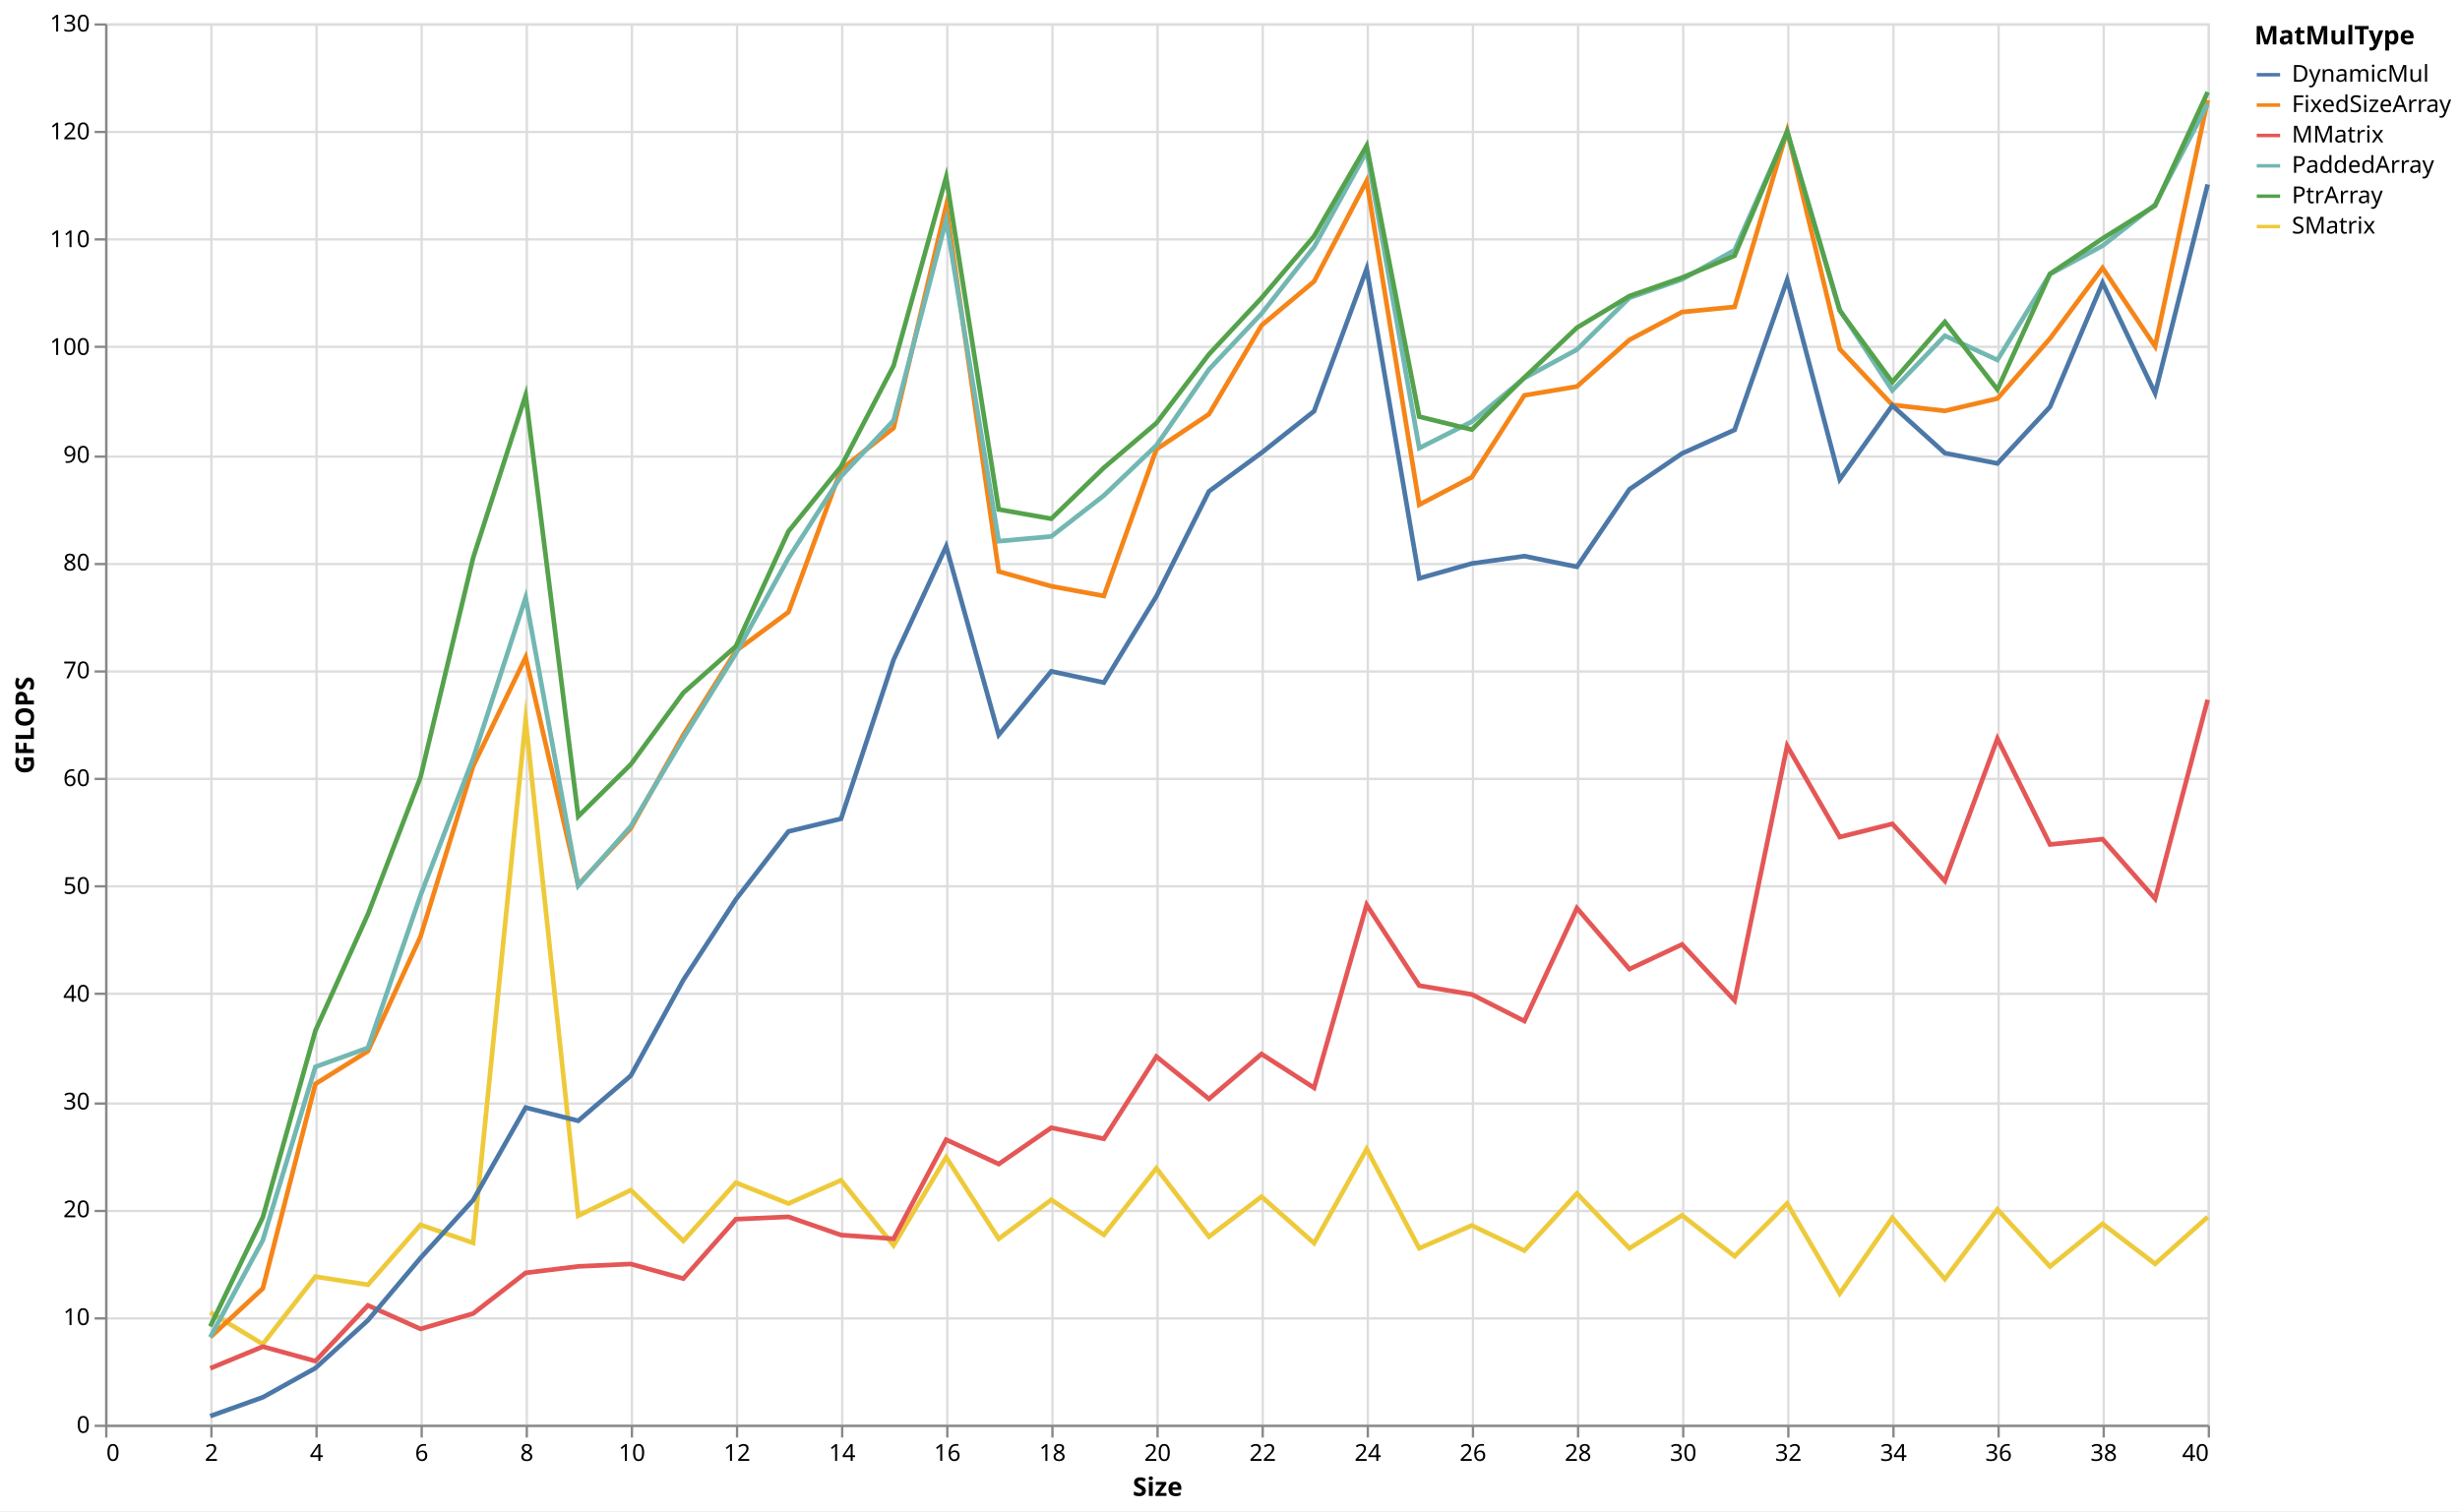
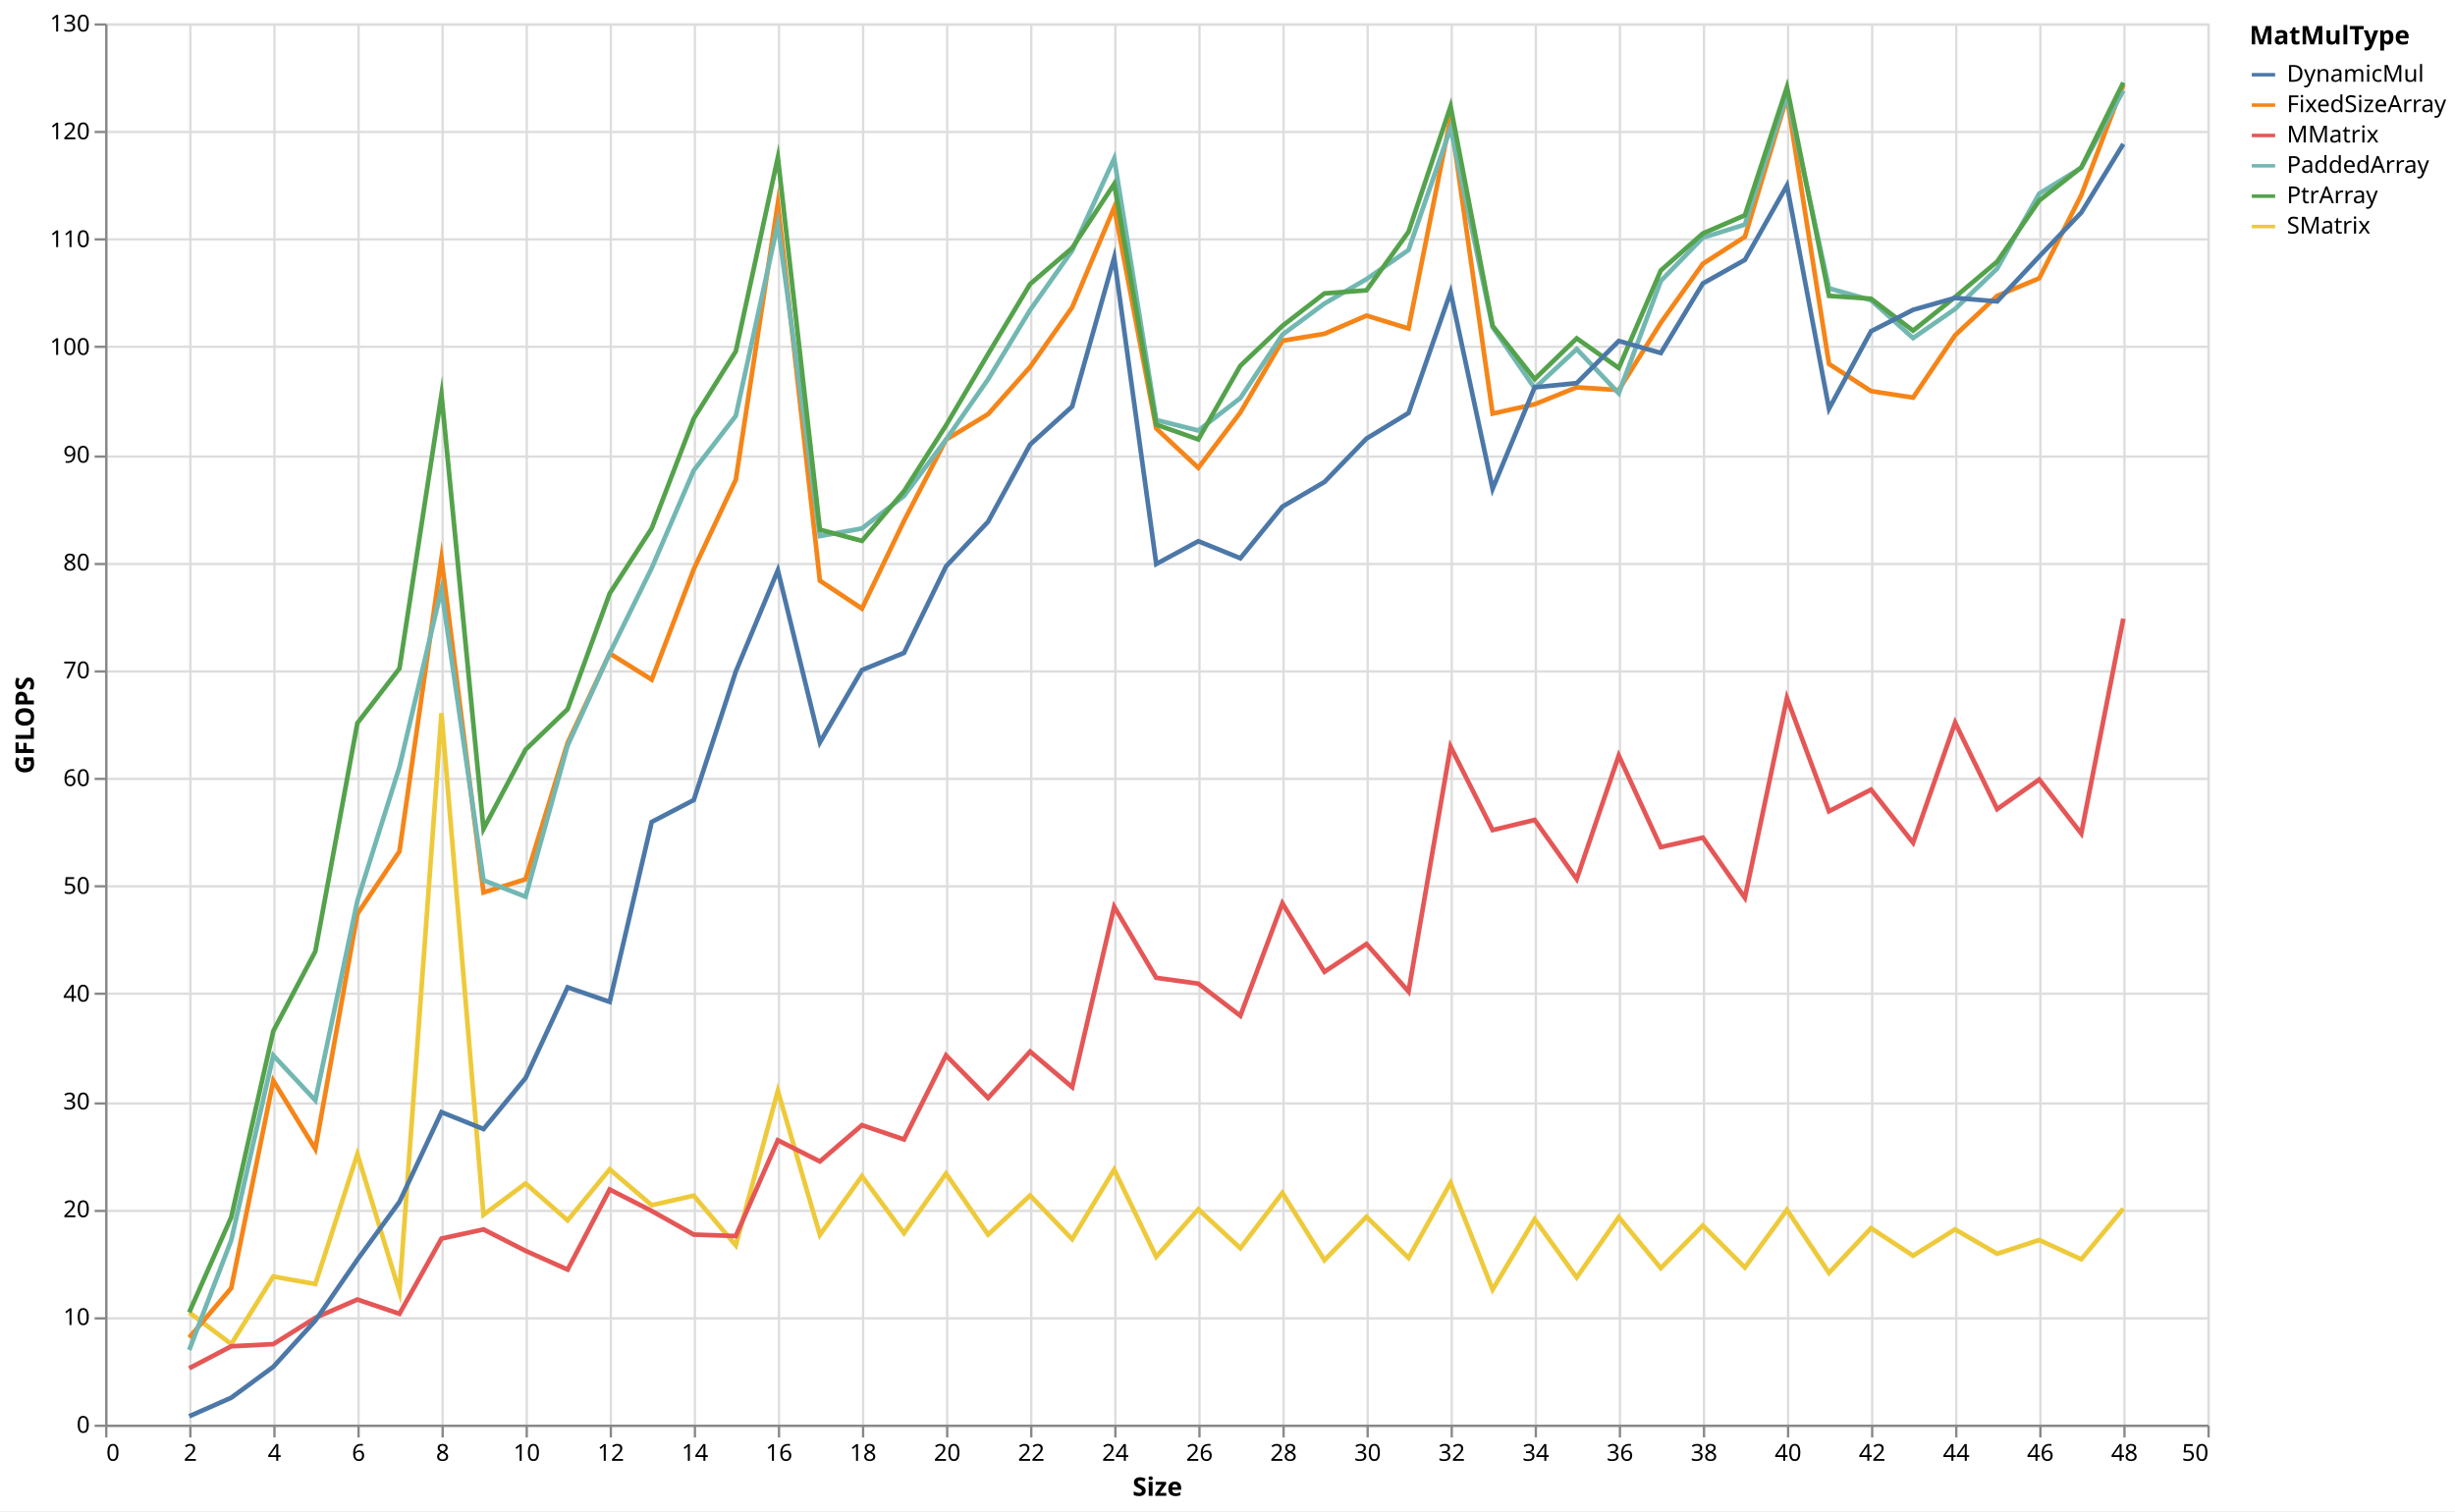
- <svg xmlns="http://www.w3.org/2000/svg" class="marks" width="1053" height="647" viewBox="0 0 1053 647" version="1.1">
-   <rect width="1053" height="647" fill="white" />
+ <svg xmlns="http://www.w3.org/2000/svg" class="marks" width="1051" height="647" viewBox="0 0 1051 647" version="1.1">
+   <rect width="1051" height="647" fill="white" />
  <g fill="none" stroke-miterlimit="10" transform="translate(45,10)">
    <g class="mark-group role-frame root" role="graphics-object" aria-roledescription="group mark container">
      <g transform="translate(0,0)">
        <path class="background" aria-hidden="true" d="M0.5,0.5h900v600h-900Z" stroke="#ddd" />
        <g>
          <g class="mark-group role-axis" aria-hidden="true">
            <g transform="translate(0.5,600.5)">
              <path class="background" aria-hidden="true" d="M0,0h0v0h0Z" pointer-events="none" />
              <g>
                <g class="mark-rule role-axis-grid" pointer-events="none">
                  <line transform="translate(0,-600)" x2="0" y2="600" stroke="#ddd" stroke-width="1" opacity="1" />
-                   <line transform="translate(45,-600)" x2="0" y2="600" stroke="#ddd" stroke-width="1" opacity="1" />
-                   <line transform="translate(90,-600)" x2="0" y2="600" stroke="#ddd" stroke-width="1" opacity="1" />
-                   <line transform="translate(135,-600)" x2="0" y2="600" stroke="#ddd" stroke-width="1" opacity="1" />
+                   <line transform="translate(36,-600)" x2="0" y2="600" stroke="#ddd" stroke-width="1" opacity="1" />
+                   <line transform="translate(72,-600)" x2="0" y2="600" stroke="#ddd" stroke-width="1" opacity="1" />
+                   <line transform="translate(108,-600)" x2="0" y2="600" stroke="#ddd" stroke-width="1" opacity="1" />
+                   <line transform="translate(144,-600)" x2="0" y2="600" stroke="#ddd" stroke-width="1" opacity="1" />
                  <line transform="translate(180,-600)" x2="0" y2="600" stroke="#ddd" stroke-width="1" opacity="1" />
-                   <line transform="translate(225,-600)" x2="0" y2="600" stroke="#ddd" stroke-width="1" opacity="1" />
-                   <line transform="translate(270,-600)" x2="0" y2="600" stroke="#ddd" stroke-width="1" opacity="1" />
-                   <line transform="translate(315,-600)" x2="0" y2="600" stroke="#ddd" stroke-width="1" opacity="1" />
+                   <line transform="translate(216,-600)" x2="0" y2="600" stroke="#ddd" stroke-width="1" opacity="1" />
+                   <line transform="translate(252,-600)" x2="0" y2="600" stroke="#ddd" stroke-width="1" opacity="1" />
+                   <line transform="translate(288,-600)" x2="0" y2="600" stroke="#ddd" stroke-width="1" opacity="1" />
+                   <line transform="translate(324,-600)" x2="0" y2="600" stroke="#ddd" stroke-width="1" opacity="1" />
                  <line transform="translate(360,-600)" x2="0" y2="600" stroke="#ddd" stroke-width="1" opacity="1" />
-                   <line transform="translate(405,-600)" x2="0" y2="600" stroke="#ddd" stroke-width="1" opacity="1" />
-                   <line transform="translate(450,-600)" x2="0" y2="600" stroke="#ddd" stroke-width="1" opacity="1" />
-                   <line transform="translate(495,-600)" x2="0" y2="600" stroke="#ddd" stroke-width="1" opacity="1" />
+                   <line transform="translate(396,-600)" x2="0" y2="600" stroke="#ddd" stroke-width="1" opacity="1" />
+                   <line transform="translate(432,-600)" x2="0" y2="600" stroke="#ddd" stroke-width="1" opacity="1" />
+                   <line transform="translate(468,-600)" x2="0" y2="600" stroke="#ddd" stroke-width="1" opacity="1" />
+                   <line transform="translate(504,-600)" x2="0" y2="600" stroke="#ddd" stroke-width="1" opacity="1" />
                  <line transform="translate(540,-600)" x2="0" y2="600" stroke="#ddd" stroke-width="1" opacity="1" />
-                   <line transform="translate(585,-600)" x2="0" y2="600" stroke="#ddd" stroke-width="1" opacity="1" />
-                   <line transform="translate(630,-600)" x2="0" y2="600" stroke="#ddd" stroke-width="1" opacity="1" />
-                   <line transform="translate(675,-600)" x2="0" y2="600" stroke="#ddd" stroke-width="1" opacity="1" />
+                   <line transform="translate(576,-600)" x2="0" y2="600" stroke="#ddd" stroke-width="1" opacity="1" />
+                   <line transform="translate(612,-600)" x2="0" y2="600" stroke="#ddd" stroke-width="1" opacity="1" />
+                   <line transform="translate(648,-600)" x2="0" y2="600" stroke="#ddd" stroke-width="1" opacity="1" />
+                   <line transform="translate(684,-600)" x2="0" y2="600" stroke="#ddd" stroke-width="1" opacity="1" />
                  <line transform="translate(720,-600)" x2="0" y2="600" stroke="#ddd" stroke-width="1" opacity="1" />
-                   <line transform="translate(765,-600)" x2="0" y2="600" stroke="#ddd" stroke-width="1" opacity="1" />
-                   <line transform="translate(810,-600)" x2="0" y2="600" stroke="#ddd" stroke-width="1" opacity="1" />
-                   <line transform="translate(855,-600)" x2="0" y2="600" stroke="#ddd" stroke-width="1" opacity="1" />
+                   <line transform="translate(756,-600)" x2="0" y2="600" stroke="#ddd" stroke-width="1" opacity="1" />
+                   <line transform="translate(792,-600)" x2="0" y2="600" stroke="#ddd" stroke-width="1" opacity="1" />
+                   <line transform="translate(828,-600)" x2="0" y2="600" stroke="#ddd" stroke-width="1" opacity="1" />
+                   <line transform="translate(864,-600)" x2="0" y2="600" stroke="#ddd" stroke-width="1" opacity="1" />
                  <line transform="translate(900,-600)" x2="0" y2="600" stroke="#ddd" stroke-width="1" opacity="1" />
                </g>
              </g>
              <path class="foreground" aria-hidden="true" d="" pointer-events="none" display="none" />
            </g>
          </g>
          <g class="mark-group role-axis" aria-hidden="true">
            <g transform="translate(0.5,0.5)">
              <path class="background" aria-hidden="true" d="M0,0h0v0h0Z" pointer-events="none" />
              <g>
                <g class="mark-rule role-axis-grid" pointer-events="none">
                  <line transform="translate(0,600)" x2="900" y2="0" stroke="#ddd" stroke-width="1" opacity="1" />
                  <line transform="translate(0,554)" x2="900" y2="0" stroke="#ddd" stroke-width="1" opacity="1" />
                  <line transform="translate(0,508)" x2="900" y2="0" stroke="#ddd" stroke-width="1" opacity="1" />
                  <line transform="translate(0,462)" x2="900" y2="0" stroke="#ddd" stroke-width="1" opacity="1" />
                  <line transform="translate(0,415)" x2="900" y2="0" stroke="#ddd" stroke-width="1" opacity="1" />
                  <line transform="translate(0,369)" x2="900" y2="0" stroke="#ddd" stroke-width="1" opacity="1" />
                  <line transform="translate(0,323)" x2="900" y2="0" stroke="#ddd" stroke-width="1" opacity="1" />
                  <line transform="translate(0,277)" x2="900" y2="0" stroke="#ddd" stroke-width="1" opacity="1" />
                  <line transform="translate(0,231)" x2="900" y2="0" stroke="#ddd" stroke-width="1" opacity="1" />
                  <line transform="translate(0,185)" x2="900" y2="0" stroke="#ddd" stroke-width="1" opacity="1" />
                  <line transform="translate(0,138)" x2="900" y2="0" stroke="#ddd" stroke-width="1" opacity="1" />
                  <line transform="translate(0,92)" x2="900" y2="0" stroke="#ddd" stroke-width="1" opacity="1" />
                  <line transform="translate(0,46)" x2="900" y2="0" stroke="#ddd" stroke-width="1" opacity="1" />
                  <line transform="translate(0,0)" x2="900" y2="0" stroke="#ddd" stroke-width="1" opacity="1" />
                </g>
              </g>
              <path class="foreground" aria-hidden="true" d="" pointer-events="none" display="none" />
            </g>
          </g>
-           <g class="mark-group role-axis" role="graphics-symbol" aria-roledescription="axis" aria-label="X-axis titled 'Size' for a linear scale with values from 0 to 40">
+           <g class="mark-group role-axis" role="graphics-symbol" aria-roledescription="axis" aria-label="X-axis titled 'Size' for a linear scale with values from 0 to 50">
            <g transform="translate(0.5,600.5)">
              <path class="background" aria-hidden="true" d="M0,0h0v0h0Z" pointer-events="none" />
              <g>
                <g class="mark-rule role-axis-tick" pointer-events="none">
                  <line transform="translate(0,0)" x2="0" y2="5" stroke="#888" stroke-width="1" opacity="1" />
-                   <line transform="translate(45,0)" x2="0" y2="5" stroke="#888" stroke-width="1" opacity="1" />
-                   <line transform="translate(90,0)" x2="0" y2="5" stroke="#888" stroke-width="1" opacity="1" />
-                   <line transform="translate(135,0)" x2="0" y2="5" stroke="#888" stroke-width="1" opacity="1" />
+                   <line transform="translate(36,0)" x2="0" y2="5" stroke="#888" stroke-width="1" opacity="1" />
+                   <line transform="translate(72,0)" x2="0" y2="5" stroke="#888" stroke-width="1" opacity="1" />
+                   <line transform="translate(108,0)" x2="0" y2="5" stroke="#888" stroke-width="1" opacity="1" />
+                   <line transform="translate(144,0)" x2="0" y2="5" stroke="#888" stroke-width="1" opacity="1" />
                  <line transform="translate(180,0)" x2="0" y2="5" stroke="#888" stroke-width="1" opacity="1" />
-                   <line transform="translate(225,0)" x2="0" y2="5" stroke="#888" stroke-width="1" opacity="1" />
-                   <line transform="translate(270,0)" x2="0" y2="5" stroke="#888" stroke-width="1" opacity="1" />
-                   <line transform="translate(315,0)" x2="0" y2="5" stroke="#888" stroke-width="1" opacity="1" />
+                   <line transform="translate(216,0)" x2="0" y2="5" stroke="#888" stroke-width="1" opacity="1" />
+                   <line transform="translate(252,0)" x2="0" y2="5" stroke="#888" stroke-width="1" opacity="1" />
+                   <line transform="translate(288,0)" x2="0" y2="5" stroke="#888" stroke-width="1" opacity="1" />
+                   <line transform="translate(324,0)" x2="0" y2="5" stroke="#888" stroke-width="1" opacity="1" />
                  <line transform="translate(360,0)" x2="0" y2="5" stroke="#888" stroke-width="1" opacity="1" />
-                   <line transform="translate(405,0)" x2="0" y2="5" stroke="#888" stroke-width="1" opacity="1" />
-                   <line transform="translate(450,0)" x2="0" y2="5" stroke="#888" stroke-width="1" opacity="1" />
-                   <line transform="translate(495,0)" x2="0" y2="5" stroke="#888" stroke-width="1" opacity="1" />
+                   <line transform="translate(396,0)" x2="0" y2="5" stroke="#888" stroke-width="1" opacity="1" />
+                   <line transform="translate(432,0)" x2="0" y2="5" stroke="#888" stroke-width="1" opacity="1" />
+                   <line transform="translate(468,0)" x2="0" y2="5" stroke="#888" stroke-width="1" opacity="1" />
+                   <line transform="translate(504,0)" x2="0" y2="5" stroke="#888" stroke-width="1" opacity="1" />
                  <line transform="translate(540,0)" x2="0" y2="5" stroke="#888" stroke-width="1" opacity="1" />
-                   <line transform="translate(585,0)" x2="0" y2="5" stroke="#888" stroke-width="1" opacity="1" />
-                   <line transform="translate(630,0)" x2="0" y2="5" stroke="#888" stroke-width="1" opacity="1" />
-                   <line transform="translate(675,0)" x2="0" y2="5" stroke="#888" stroke-width="1" opacity="1" />
+                   <line transform="translate(576,0)" x2="0" y2="5" stroke="#888" stroke-width="1" opacity="1" />
+                   <line transform="translate(612,0)" x2="0" y2="5" stroke="#888" stroke-width="1" opacity="1" />
+                   <line transform="translate(648,0)" x2="0" y2="5" stroke="#888" stroke-width="1" opacity="1" />
+                   <line transform="translate(684,0)" x2="0" y2="5" stroke="#888" stroke-width="1" opacity="1" />
                  <line transform="translate(720,0)" x2="0" y2="5" stroke="#888" stroke-width="1" opacity="1" />
-                   <line transform="translate(765,0)" x2="0" y2="5" stroke="#888" stroke-width="1" opacity="1" />
-                   <line transform="translate(810,0)" x2="0" y2="5" stroke="#888" stroke-width="1" opacity="1" />
-                   <line transform="translate(855,0)" x2="0" y2="5" stroke="#888" stroke-width="1" opacity="1" />
+                   <line transform="translate(756,0)" x2="0" y2="5" stroke="#888" stroke-width="1" opacity="1" />
+                   <line transform="translate(792,0)" x2="0" y2="5" stroke="#888" stroke-width="1" opacity="1" />
+                   <line transform="translate(828,0)" x2="0" y2="5" stroke="#888" stroke-width="1" opacity="1" />
+                   <line transform="translate(864,0)" x2="0" y2="5" stroke="#888" stroke-width="1" opacity="1" />
                  <line transform="translate(900,0)" x2="0" y2="5" stroke="#888" stroke-width="1" opacity="1" />
                </g>
                <g class="mark-text role-axis-label" pointer-events="none">
                  <text text-anchor="start" transform="translate(0,15)" font-family="sans-serif" font-size="10px" fill="#000" opacity="1">0</text>
-                   <text text-anchor="middle" transform="translate(45,15)" font-family="sans-serif" font-size="10px" fill="#000" opacity="1">2</text>
-                   <text text-anchor="middle" transform="translate(90,15)" font-family="sans-serif" font-size="10px" fill="#000" opacity="1">4</text>
-                   <text text-anchor="middle" transform="translate(135,15)" font-family="sans-serif" font-size="10px" fill="#000" opacity="1">6</text>
-                   <text text-anchor="middle" transform="translate(180,15)" font-family="sans-serif" font-size="10px" fill="#000" opacity="1">8</text>
-                   <text text-anchor="middle" transform="translate(225,15)" font-family="sans-serif" font-size="10px" fill="#000" opacity="1">10</text>
-                   <text text-anchor="middle" transform="translate(270,15)" font-family="sans-serif" font-size="10px" fill="#000" opacity="1">12</text>
-                   <text text-anchor="middle" transform="translate(315,15)" font-family="sans-serif" font-size="10px" fill="#000" opacity="1">14</text>
-                   <text text-anchor="middle" transform="translate(360,15)" font-family="sans-serif" font-size="10px" fill="#000" opacity="1">16</text>
-                   <text text-anchor="middle" transform="translate(405,15)" font-family="sans-serif" font-size="10px" fill="#000" opacity="1">18</text>
-                   <text text-anchor="middle" transform="translate(450,15)" font-family="sans-serif" font-size="10px" fill="#000" opacity="1">20</text>
-                   <text text-anchor="middle" transform="translate(495,15)" font-family="sans-serif" font-size="10px" fill="#000" opacity="1">22</text>
-                   <text text-anchor="middle" transform="translate(540,15)" font-family="sans-serif" font-size="10px" fill="#000" opacity="1">24</text>
-                   <text text-anchor="middle" transform="translate(585,15)" font-family="sans-serif" font-size="10px" fill="#000" opacity="1">26</text>
-                   <text text-anchor="middle" transform="translate(630,15)" font-family="sans-serif" font-size="10px" fill="#000" opacity="1">28</text>
-                   <text text-anchor="middle" transform="translate(675,15)" font-family="sans-serif" font-size="10px" fill="#000" opacity="1">30</text>
-                   <text text-anchor="middle" transform="translate(720,15)" font-family="sans-serif" font-size="10px" fill="#000" opacity="1">32</text>
-                   <text text-anchor="middle" transform="translate(765,15)" font-family="sans-serif" font-size="10px" fill="#000" opacity="1">34</text>
-                   <text text-anchor="middle" transform="translate(810,15)" font-family="sans-serif" font-size="10px" fill="#000" opacity="1">36</text>
-                   <text text-anchor="middle" transform="translate(855,15)" font-family="sans-serif" font-size="10px" fill="#000" opacity="1">38</text>
-                   <text text-anchor="end" transform="translate(900,15)" font-family="sans-serif" font-size="10px" fill="#000" opacity="1">40</text>
+                   <text text-anchor="middle" transform="translate(36,15)" font-family="sans-serif" font-size="10px" fill="#000" opacity="1">2</text>
+                   <text text-anchor="middle" transform="translate(72,15)" font-family="sans-serif" font-size="10px" fill="#000" opacity="1">4</text>
+                   <text text-anchor="middle" transform="translate(108,15)" font-family="sans-serif" font-size="10px" fill="#000" opacity="1">6</text>
+                   <text text-anchor="middle" transform="translate(144,15)" font-family="sans-serif" font-size="10px" fill="#000" opacity="1">8</text>
+                   <text text-anchor="middle" transform="translate(180,15)" font-family="sans-serif" font-size="10px" fill="#000" opacity="1">10</text>
+                   <text text-anchor="middle" transform="translate(216,15)" font-family="sans-serif" font-size="10px" fill="#000" opacity="1">12</text>
+                   <text text-anchor="middle" transform="translate(252,15)" font-family="sans-serif" font-size="10px" fill="#000" opacity="1">14</text>
+                   <text text-anchor="middle" transform="translate(288,15)" font-family="sans-serif" font-size="10px" fill="#000" opacity="1">16</text>
+                   <text text-anchor="middle" transform="translate(324,15)" font-family="sans-serif" font-size="10px" fill="#000" opacity="1">18</text>
+                   <text text-anchor="middle" transform="translate(360,15)" font-family="sans-serif" font-size="10px" fill="#000" opacity="1">20</text>
+                   <text text-anchor="middle" transform="translate(396,15)" font-family="sans-serif" font-size="10px" fill="#000" opacity="1">22</text>
+                   <text text-anchor="middle" transform="translate(432,15)" font-family="sans-serif" font-size="10px" fill="#000" opacity="1">24</text>
+                   <text text-anchor="middle" transform="translate(468,15)" font-family="sans-serif" font-size="10px" fill="#000" opacity="1">26</text>
+                   <text text-anchor="middle" transform="translate(504,15)" font-family="sans-serif" font-size="10px" fill="#000" opacity="1">28</text>
+                   <text text-anchor="middle" transform="translate(540,15)" font-family="sans-serif" font-size="10px" fill="#000" opacity="1">30</text>
+                   <text text-anchor="middle" transform="translate(576,15)" font-family="sans-serif" font-size="10px" fill="#000" opacity="1">32</text>
+                   <text text-anchor="middle" transform="translate(612,15)" font-family="sans-serif" font-size="10px" fill="#000" opacity="1">34</text>
+                   <text text-anchor="middle" transform="translate(648,15)" font-family="sans-serif" font-size="10px" fill="#000" opacity="1">36</text>
+                   <text text-anchor="middle" transform="translate(684,15)" font-family="sans-serif" font-size="10px" fill="#000" opacity="1">38</text>
+                   <text text-anchor="middle" transform="translate(720,15)" font-family="sans-serif" font-size="10px" fill="#000" opacity="1">40</text>
+                   <text text-anchor="middle" transform="translate(756,15)" font-family="sans-serif" font-size="10px" fill="#000" opacity="1">42</text>
+                   <text text-anchor="middle" transform="translate(792,15)" font-family="sans-serif" font-size="10px" fill="#000" opacity="1">44</text>
+                   <text text-anchor="middle" transform="translate(828,15)" font-family="sans-serif" font-size="10px" fill="#000" opacity="1">46</text>
+                   <text text-anchor="middle" transform="translate(864,15)" font-family="sans-serif" font-size="10px" fill="#000" opacity="1">48</text>
+                   <text text-anchor="end" transform="translate(900,15)" font-family="sans-serif" font-size="10px" fill="#000" opacity="1">50</text>
                </g>
                <g class="mark-rule role-axis-domain" pointer-events="none">
                  <line transform="translate(0,0)" x2="900" y2="0" stroke="#888" stroke-width="1" opacity="1" />
                </g>
                <g class="mark-text role-axis-title" pointer-events="none">
                  <text text-anchor="middle" transform="translate(450,30)" font-family="sans-serif" font-size="11px" font-weight="bold" fill="#000" opacity="1">Size</text>
                </g>
              </g>
              <path class="foreground" aria-hidden="true" d="" pointer-events="none" display="none" />
            </g>
          </g>
          <g class="mark-group role-axis" role="graphics-symbol" aria-roledescription="axis" aria-label="Y-axis titled 'GFLOPS' for a linear scale with values from 0 to 130">
            <g transform="translate(0.5,0.5)">
              <path class="background" aria-hidden="true" d="M0,0h0v0h0Z" pointer-events="none" />
              <g>
                <g class="mark-rule role-axis-tick" pointer-events="none">
                  <line transform="translate(0,600)" x2="-5" y2="0" stroke="#888" stroke-width="1" opacity="1" />
                  <line transform="translate(0,554)" x2="-5" y2="0" stroke="#888" stroke-width="1" opacity="1" />
                  <line transform="translate(0,508)" x2="-5" y2="0" stroke="#888" stroke-width="1" opacity="1" />
                  <line transform="translate(0,462)" x2="-5" y2="0" stroke="#888" stroke-width="1" opacity="1" />
                  <line transform="translate(0,415)" x2="-5" y2="0" stroke="#888" stroke-width="1" opacity="1" />
                  <line transform="translate(0,369)" x2="-5" y2="0" stroke="#888" stroke-width="1" opacity="1" />
                  <line transform="translate(0,323)" x2="-5" y2="0" stroke="#888" stroke-width="1" opacity="1" />
                  <line transform="translate(0,277)" x2="-5" y2="0" stroke="#888" stroke-width="1" opacity="1" />
                  <line transform="translate(0,231)" x2="-5" y2="0" stroke="#888" stroke-width="1" opacity="1" />
                  <line transform="translate(0,185)" x2="-5" y2="0" stroke="#888" stroke-width="1" opacity="1" />
                  <line transform="translate(0,138)" x2="-5" y2="0" stroke="#888" stroke-width="1" opacity="1" />
                  <line transform="translate(0,92)" x2="-5" y2="0" stroke="#888" stroke-width="1" opacity="1" />
                  <line transform="translate(0,46)" x2="-5" y2="0" stroke="#888" stroke-width="1" opacity="1" />
                  <line transform="translate(0,0)" x2="-5" y2="0" stroke="#888" stroke-width="1" opacity="1" />
                </g>
                <g class="mark-text role-axis-label" pointer-events="none">
                  <text text-anchor="end" transform="translate(-7,603)" font-family="sans-serif" font-size="10px" fill="#000" opacity="1">0</text>
                  <text text-anchor="end" transform="translate(-7,556.8462)" font-family="sans-serif" font-size="10px" fill="#000" opacity="1">10</text>
                  <text text-anchor="end" transform="translate(-7,510.6923)" font-family="sans-serif" font-size="10px" fill="#000" opacity="1">20</text>
                  <text text-anchor="end" transform="translate(-7,464.5385)" font-family="sans-serif" font-size="10px" fill="#000" opacity="1">30</text>
                  <text text-anchor="end" transform="translate(-7,418.3846)" font-family="sans-serif" font-size="10px" fill="#000" opacity="1">40</text>
                  <text text-anchor="end" transform="translate(-7,372.2308)" font-family="sans-serif" font-size="10px" fill="#000" opacity="1">50</text>
                  <text text-anchor="end" transform="translate(-7,326.0769)" font-family="sans-serif" font-size="10px" fill="#000" opacity="1">60</text>
                  <text text-anchor="end" transform="translate(-7,279.9231)" font-family="sans-serif" font-size="10px" fill="#000" opacity="1">70</text>
                  <text text-anchor="end" transform="translate(-7,233.7692)" font-family="sans-serif" font-size="10px" fill="#000" opacity="1">80</text>
                  <text text-anchor="end" transform="translate(-7,187.6154)" font-family="sans-serif" font-size="10px" fill="#000" opacity="1">90</text>
                  <text text-anchor="end" transform="translate(-7,141.4615)" font-family="sans-serif" font-size="10px" fill="#000" opacity="1">100</text>
                  <text text-anchor="end" transform="translate(-7,95.30769)" font-family="sans-serif" font-size="10px" fill="#000" opacity="1">110</text>
                  <text text-anchor="end" transform="translate(-7,49.15385)" font-family="sans-serif" font-size="10px" fill="#000" opacity="1">120</text>
                  <text text-anchor="end" transform="translate(-7,3)" font-family="sans-serif" font-size="10px" fill="#000" opacity="1">130</text>
                </g>
                <g class="mark-rule role-axis-domain" pointer-events="none">
                  <line transform="translate(0,600)" x2="0" y2="-600" stroke="#888" stroke-width="1" opacity="1" />
                </g>
                <g class="mark-text role-axis-title" pointer-events="none">
                  <text text-anchor="middle" transform="translate(-29,300) rotate(-90) translate(0,-2)" font-family="sans-serif" font-size="11px" font-weight="bold" fill="#000" opacity="1">GFLOPS</text>
                </g>
              </g>
              <path class="foreground" aria-hidden="true" d="" pointer-events="none" display="none" />
            </g>
          </g>
          <g class="mark-group role-scope pathgroup" role="graphics-object" aria-roledescription="group mark container">
            <g transform="translate(0,0)">
              <path class="background" aria-hidden="true" d="M0,0h900v600h-900Z" />
              <g>
                <g class="mark-line role-mark marks" role="graphics-object" aria-roledescription="line mark container">
-                   <path aria-label="Size: 2; GFLOPS: 10.4234527687; MatMulType: SMatrix" role="graphics-symbol" aria-roledescription="line mark" d="M45,551.892L67.5,565.501L90,536.608L112.5,540.09L135,514.433L157.5,522.15L180,298.286L202.5,510.531L225,499.561L247.5,521.3L270,496.379L292.5,505.316L315,495.348L337.5,523.247L360,485.512L382.5,520.41L405,503.719L427.5,518.72L450,490.2L472.5,519.491L495,502.365L517.5,522.266L540,481.966L562.5,524.483L585,514.7L607.5,525.446L630,500.985L652.5,524.47L675,510.349L697.5,527.863L720,505.303L742.5,543.854L765,511.393L787.5,537.64L810,507.833L832.5,532.271L855,514.005L877.5,531.145L900,511.058" stroke="#eeca3b" stroke-width="2" />
-                 </g>
-               </g>
-               <path class="foreground" aria-hidden="true" d="" display="none" />
-             </g>
-             <g transform="translate(0,0)">
-               <path class="background" aria-hidden="true" d="M0,0h900v600h-900Z" />
-               <g>
-                 <g class="mark-line role-mark marks" role="graphics-object" aria-roledescription="line mark container">
-                   <path aria-label="Size: 2; GFLOPS: 5.22875816993; MatMulType: MMatrix" role="graphics-symbol" aria-roledescription="line mark" d="M45,575.867L67.5,566.575L90,572.766L112.5,548.919L135,559.004L157.5,552.424L180,534.995L202.5,532.228L225,531.203L247.5,537.444L270,512.012L292.5,511.005L315,518.804L337.5,520.399L360,477.967L382.5,488.399L405,472.862L427.5,477.58L450,442.402L472.5,460.499L495,441.292L517.5,455.774L540,377.397L562.5,412L585,415.777L607.5,427.16L630,378.819L652.5,404.931L675,394.364L697.5,418.39L720,309.355L742.5,348.387L765,342.745L787.5,367.195L810,306.267L832.5,351.572L855,349.293L877.5,374.811L900,289.608" stroke="#e45756" stroke-width="2" />
-                 </g>
-               </g>
-               <path class="foreground" aria-hidden="true" d="" display="none" />
-             </g>
-             <g transform="translate(0,0)">
-               <path class="background" aria-hidden="true" d="M0,0h900v600h-900Z" />
-               <g>
-                 <g class="mark-line role-mark marks" role="graphics-object" aria-roledescription="line mark container">
-                   <path aria-label="Size: 2; GFLOPS: 8.10947795236; MatMulType: FixedSizeArray" role="graphics-symbol" aria-roledescription="line mark" d="M45,562.572L67.5,541.673L90,454.095L112.5,440.059L135,390.991L157.5,318.069L180,271.424L202.5,368.776L225,344.662L247.5,304.605L270,268.713L292.5,252.059L315,191.007L337.5,173.247L360,78.172L382.5,234.688L405,241.011L427.5,245.164L450,182.374L472.5,167.318L495,129.309L517.5,110.481L540,67.444L562.5,206.096L585,194.329L607.5,159.275L630,155.489L652.5,135.503L675,123.605L697.5,121.398L720,45.97L742.5,139.441L765,163.361L787.5,165.924L810,160.63L832.5,134.945L855,104.732L877.5,138.314L900,32.88" stroke="#f58518" stroke-width="2" />
-                 </g>
-               </g>
-               <path class="foreground" aria-hidden="true" d="" display="none" />
-             </g>
-             <g transform="translate(0,0)">
-               <path class="background" aria-hidden="true" d="M0,0h900v600h-900Z" />
-               <g>
-                 <g class="mark-line role-mark marks" role="graphics-object" aria-roledescription="line mark container">
-                   <path aria-label="Size: 2; GFLOPS: 8.11359026369; MatMulType: PaddedArray" role="graphics-symbol" aria-roledescription="line mark" d="M45,562.553L67.5,521.005L90,446.792L112.5,438.649L135,373.37L157.5,314.789L180,245.867L202.5,369.189L225,343.769L247.5,306.025L270,269.795L292.5,228.944L315,193.977L337.5,169.996L360,84.2L382.5,221.713L405,219.685L427.5,202.165L450,180.7L472.5,148.166L495,124.278L517.5,95.731L540,54.866L562.5,181.878L585,170.539L607.5,151.871L630,139.68L652.5,117.487L675,109.599L697.5,97.098L720,46.525L742.5,122.672L765,157.147L787.5,133.754L810,144.126L832.5,107.384L855,95.206L877.5,77.619L900,34.508" stroke="#72b7b2" stroke-width="2" />
-                 </g>
-               </g>
-               <path class="foreground" aria-hidden="true" d="" display="none" />
-             </g>
-             <g transform="translate(0,0)">
-               <path class="background" aria-hidden="true" d="M0,0h900v600h-900Z" />
-               <g>
-                 <g class="mark-line role-mark marks" role="graphics-object" aria-roledescription="line mark container">
-                   <path aria-label="Size: 2; GFLOPS: 9.11680911681; MatMulType: PtrArray" role="graphics-symbol" aria-roledescription="line mark" d="M45,557.922L67.5,511.211L90,431.353L112.5,381.427L135,322.776L157.5,228.932L180,159.198L202.5,339.544L225,317.289L247.5,286.633L270,266.709L292.5,217.512L315,189.751L337.5,146.61L360,65.846L382.5,208.134L405,212.105L427.5,190.281L450,171.145L472.5,141.692L495,117.562L517.5,91.121L540,52.35L562.5,168.391L585,173.943L607.5,151.634L630,130.305L652.5,116.752L675,108.87L697.5,99.469L720,46.251L742.5,122.988L765,153.572L787.5,127.821L810,156.781L832.5,107.244L855,92.104L877.5,78.067L900,29.429" stroke="#54a24b" stroke-width="2" />
-                 </g>
-               </g>
-               <path class="foreground" aria-hidden="true" d="" display="none" />
-             </g>
-             <g transform="translate(0,0)">
-               <path class="background" aria-hidden="true" d="M0,0h900v600h-900Z" />
-               <g>
-                 <g class="mark-line role-mark marks" role="graphics-object" aria-roledescription="line mark container">
-                   <path aria-label="Size: 2; GFLOPS: 0.798478326159; MatMulType: DynamicMul" role="graphics-symbol" aria-roledescription="line mark" d="M45,596.315L67.5,588.269L90,575.777L112.5,555.293L135,528.607L157.5,503.877L180,464.225L202.5,469.881L225,450.576L247.5,409.594L270,375.085L292.5,345.995L315,340.557L337.5,272.478L360,223.948L382.5,304.618L405,277.452L427.5,282.258L450,245.292L472.5,200.366L495,183.852L517.5,166.046L540,105.081L562.5,237.625L585,231.277L607.5,228.118L630,232.686L652.5,199.484L675,184.148L697.5,174.052L720,109.845L742.5,195.237L765,163.648L787.5,184.008L810,188.426L832.5,164.203L855,111.09L877.5,158.384L900,68.971" stroke="#4c78a8" stroke-width="2" />
+                   <path aria-label="Size: 2; GFLOPS: 10.4098893949; MatMulType: SMatrix" role="graphics-symbol" aria-roledescription="line mark" d="M36,551.954L54,565.501L72,536.588L90,539.805L108,484.196L126,543.056L144,295.382L162,510.142L180,496.741L198,512.526L216,490.693L234,506.035L252,501.952L270,523.243L288,457.098L306,518.746L324,493.611L342,518.003L360,492.503L378,518.632L396,501.899L414,520.583L432,490.786L450,528.115L468,507.797L486,524.447L504,500.756L522,529.586L540,511.014L558,528.608L576,496.472L594,542.166L612,512.041L630,536.988L648,511.16L666,532.988L684,514.753L702,532.731L720,508.026L738,535.013L756,515.87L774,527.67L792,516.403L810,526.843L828,520.971L846,529.193L864,507.523" stroke="#eeca3b" stroke-width="2" />
+                 </g>
+               </g>
+               <path class="foreground" aria-hidden="true" d="" display="none" />
+             </g>
+             <g transform="translate(0,0)">
+               <path class="background" aria-hidden="true" d="M0,0h900v600h-900Z" />
+               <g>
+                 <g class="mark-line role-mark marks" role="graphics-object" aria-roledescription="line mark container">
+                   <path aria-label="Size: 2; GFLOPS: 5.22704998367; MatMulType: MMatrix" role="graphics-symbol" aria-roledescription="line mark" d="M36,575.875L54,566.467L72,565.531L90,554.27L108,546.436L126,552.546L144,520.343L162,516.419L180,525.589L198,533.617L216,499.327L234,508.519L252,518.632L270,519.256L288,478.238L306,487.309L324,471.784L342,477.884L360,441.887L378,460.139L396,440.27L414,455.486L432,378.258L450,408.674L468,411.178L486,424.928L504,376.774L522,406.09L540,394.211L558,414.557L576,309.718L594,345.433L612,341.075L630,366.411L648,313.535L666,352.715L684,348.671L702,374.429L720,288.889L738,337.363L756,328.112L774,350.841L792,299.421L810,336.45L828,323.787L846,346.899L864,254.898" stroke="#e45756" stroke-width="2" />
+                 </g>
+               </g>
+               <path class="foreground" aria-hidden="true" d="" display="none" />
+             </g>
+             <g transform="translate(0,0)">
+               <path class="background" aria-hidden="true" d="M0,0h900v600h-900Z" />
+               <g>
+                 <g class="mark-line role-mark marks" role="graphics-object" aria-roledescription="line mark container">
+                   <path aria-label="Size: 2; GFLOPS: 8.07265388496; MatMulType: FixedSizeArray" role="graphics-symbol" aria-roledescription="line mark" d="M36,562.742L54,541.536L72,452.713L90,482.017L108,381.331L126,354.541L144,229.081L162,372.127L180,366.474L198,308.062L216,269.774L234,281.007L252,233.736L270,195.394L288,77.118L306,238.649L324,250.586L342,213.06L360,178.243L378,167.336L396,147.12L414,121.603L432,78.84L450,173.461L468,190.303L486,166.618L504,135.905L522,132.922L540,125.137L558,130.661L576,40.565L594,167.094L612,163.103L630,155.856L648,157.014L666,128.188L684,102.933L702,91.399L720,31.57L738,145.835L756,157.468L774,160.243L792,133.539L810,116.689L828,109.158L846,73.541L864,26.264" stroke="#f58518" stroke-width="2" />
+                 </g>
+               </g>
+               <path class="foreground" aria-hidden="true" d="" display="none" />
+             </g>
+             <g transform="translate(0,0)">
+               <path class="background" aria-hidden="true" d="M0,0h900v600h-900Z" />
+               <g>
+                 <g class="mark-line role-mark marks" role="graphics-object" aria-roledescription="line mark container">
+                   <path aria-label="Size: 2; GFLOPS: 6.92340977932; MatMulType: PaddedArray" role="graphics-symbol" aria-roledescription="line mark" d="M36,568.046L54,521.03L72,441.914L90,461.155L108,375.743L126,318.47L144,242.322L162,366.932L180,373.952L198,309.207L216,269.802L234,233.251L252,191.424L270,168.06L288,85.707L306,219.552L324,216.264L342,202.38L360,178.226L378,152.436L396,122.764L414,97.293L432,57.893L450,169.838L468,174.344L486,160.449L504,133.308L522,119.986L540,109.513L558,97.034L576,44.861L594,130.09L612,156.216L630,139.475L648,158.387L666,110.309L684,91.761L702,86.149L720,30.748L738,113.464L756,118.523L774,134.763L792,122.288L810,105L828,72.905L846,61.804L864,28.768" stroke="#72b7b2" stroke-width="2" />
+                 </g>
+               </g>
+               <path class="foreground" aria-hidden="true" d="" display="none" />
+             </g>
+             <g transform="translate(0,0)">
+               <path class="background" aria-hidden="true" d="M0,0h900v600h-900Z" />
+               <g>
+                 <g class="mark-line role-mark marks" role="graphics-object" aria-roledescription="line mark container">
+                   <path aria-label="Size: 2; GFLOPS: 10.4098893949; MatMulType: PtrArray" role="graphics-symbol" aria-roledescription="line mark" d="M36,551.954L54,511.179L72,431.498L90,397.358L108,299.631L126,276.255L144,158.951L162,344.891L180,310.957L198,293.65L216,244.155L234,216.219L252,169.213L270,140.429L288,57.446L306,216.794L324,221.609L342,200.327L360,172.144L378,141.611L396,111.625L414,96.183L432,68.762L450,171.801L468,178.146L486,146.616L504,129.539L522,115.644L540,114.318L558,89.246L576,35.527L594,129.527L612,152.316L630,134.887L648,147.573L666,105.809L684,89.961L702,82.164L720,27.327L738,116.68L756,117.913L774,131.586L792,117.184L810,102.011L828,75.887L846,61.713L864,25.359" stroke="#54a24b" stroke-width="2" />
+                 </g>
+               </g>
+               <path class="foreground" aria-hidden="true" d="" display="none" />
+             </g>
+             <g transform="translate(0,0)">
+               <path class="background" aria-hidden="true" d="M0,0h900v600h-900Z" />
+               <g>
+                 <g class="mark-line role-mark marks" role="graphics-object" aria-roledescription="line mark container">
+                   <path aria-label="Size: 2; GFLOPS: 0.773542818349; MatMulType: DynamicMul" role="graphics-symbol" aria-roledescription="line mark" d="M36,596.43L54,588.477L72,575.25L90,555.454L108,529.357L126,504.629L144,466.208L162,473.443L180,451.603L198,412.771L216,418.985L234,341.938L252,332.568L270,277.555L288,234.197L306,307.893L324,276.891L342,269.569L360,232.499L378,213.377L396,180.357L414,164.055L432,100.328L450,231.492L468,221.733L486,229.022L504,206.93L522,196.383L540,177.788L558,166.826L576,115.039L594,199.304L612,155.845L630,154.051L648,136.004L666,141.152L684,111.373L702,101.266L720,69.401L738,165.025L756,131.839L774,122.66L792,117.569L810,119.066L828,99.813L846,81.039L864,51.658" stroke="#4c78a8" stroke-width="2" />
                </g>
              </g>
              <path class="foreground" aria-hidden="true" d="" display="none" />
            </g>
          </g>
          <g class="mark-group role-legend" role="graphics-symbol" aria-roledescription="legend" aria-label="Symbol legend titled 'MatMulType' for stroke color with 6 values: DynamicMul, FixedSizeArray, MMatrix, PaddedArray, PtrArray, SMatrix">
-             <g transform="translate(920,0)">
+             <g transform="translate(918,0)">
              <path class="background" aria-hidden="true" d="M0,0h83v92h-83Z" pointer-events="none" />
              <g>
                <g class="mark-group role-legend-entry">
                  <g transform="translate(0,16)">
                    <path class="background" aria-hidden="true" d="M0,0h0v0h0Z" pointer-events="none" />
                    <g>
                      <g class="mark-group role-scope" role="graphics-object" aria-roledescription="group mark container">
                        <g transform="translate(0,0)">
                          <path class="background" aria-hidden="true" d="M0,0h83v11h-83Z" pointer-events="none" opacity="1" />
                          <g>
                            <g class="mark-symbol role-legend-symbol" pointer-events="none">
                              <path transform="translate(6,6)" d="M-5,0L5,0" stroke="#4c78a8" stroke-width="1.5" opacity="1" />
                            </g>
                            <g class="mark-text role-legend-label" pointer-events="none">
                              <text text-anchor="start" transform="translate(16,9)" font-family="sans-serif" font-size="10px" fill="#000" opacity="1">DynamicMul</text>
                            </g>
                          </g>
                          <path class="foreground" aria-hidden="true" d="" pointer-events="none" display="none" />
                        </g>
                        <g transform="translate(0,13)">
                          <path class="background" aria-hidden="true" d="M0,0h83v11h-83Z" pointer-events="none" opacity="1" />
                          <g>
                            <g class="mark-symbol role-legend-symbol" pointer-events="none">
                              <path transform="translate(6,6)" d="M-5,0L5,0" stroke="#f58518" stroke-width="1.5" opacity="1" />
                            </g>
                            <g class="mark-text role-legend-label" pointer-events="none">
                              <text text-anchor="start" transform="translate(16,9)" font-family="sans-serif" font-size="10px" fill="#000" opacity="1">FixedSizeArray</text>
                            </g>
                          </g>
                          <path class="foreground" aria-hidden="true" d="" pointer-events="none" display="none" />
                        </g>
                        <g transform="translate(0,26)">
                          <path class="background" aria-hidden="true" d="M0,0h83v11h-83Z" pointer-events="none" opacity="1" />
                          <g>
                            <g class="mark-symbol role-legend-symbol" pointer-events="none">
                              <path transform="translate(6,6)" d="M-5,0L5,0" stroke="#e45756" stroke-width="1.5" opacity="1" />
                            </g>
                            <g class="mark-text role-legend-label" pointer-events="none">
                              <text text-anchor="start" transform="translate(16,9)" font-family="sans-serif" font-size="10px" fill="#000" opacity="1">MMatrix</text>
                            </g>
                          </g>
                          <path class="foreground" aria-hidden="true" d="" pointer-events="none" display="none" />
                        </g>
                        <g transform="translate(0,39)">
                          <path class="background" aria-hidden="true" d="M0,0h83v11h-83Z" pointer-events="none" opacity="1" />
                          <g>
                            <g class="mark-symbol role-legend-symbol" pointer-events="none">
                              <path transform="translate(6,6)" d="M-5,0L5,0" stroke="#72b7b2" stroke-width="1.5" opacity="1" />
                            </g>
                            <g class="mark-text role-legend-label" pointer-events="none">
                              <text text-anchor="start" transform="translate(16,9)" font-family="sans-serif" font-size="10px" fill="#000" opacity="1">PaddedArray</text>
                            </g>
                          </g>
                          <path class="foreground" aria-hidden="true" d="" pointer-events="none" display="none" />
                        </g>
                        <g transform="translate(0,52)">
                          <path class="background" aria-hidden="true" d="M0,0h83v11h-83Z" pointer-events="none" opacity="1" />
                          <g>
                            <g class="mark-symbol role-legend-symbol" pointer-events="none">
                              <path transform="translate(6,6)" d="M-5,0L5,0" stroke="#54a24b" stroke-width="1.5" opacity="1" />
                            </g>
                            <g class="mark-text role-legend-label" pointer-events="none">
                              <text text-anchor="start" transform="translate(16,9)" font-family="sans-serif" font-size="10px" fill="#000" opacity="1">PtrArray</text>
                            </g>
                          </g>
                          <path class="foreground" aria-hidden="true" d="" pointer-events="none" display="none" />
                        </g>
                        <g transform="translate(0,65)">
                          <path class="background" aria-hidden="true" d="M0,0h83v11h-83Z" pointer-events="none" opacity="1" />
                          <g>
                            <g class="mark-symbol role-legend-symbol" pointer-events="none">
                              <path transform="translate(6,6)" d="M-5,0L5,0" stroke="#eeca3b" stroke-width="1.5" opacity="1" />
                            </g>
                            <g class="mark-text role-legend-label" pointer-events="none">
                              <text text-anchor="start" transform="translate(16,9)" font-family="sans-serif" font-size="10px" fill="#000" opacity="1">SMatrix</text>
                            </g>
                          </g>
                          <path class="foreground" aria-hidden="true" d="" pointer-events="none" display="none" />
                        </g>
                      </g>
                    </g>
                    <path class="foreground" aria-hidden="true" d="" pointer-events="none" display="none" />
                  </g>
                </g>
                <g class="mark-text role-legend-title" pointer-events="none">
                  <text text-anchor="start" transform="translate(0,9)" font-family="sans-serif" font-size="11px" font-weight="bold" fill="#000" opacity="1">MatMulType</text>
                </g>
              </g>
              <path class="foreground" aria-hidden="true" d="" pointer-events="none" display="none" />
            </g>
          </g>
        </g>
        <path class="foreground" aria-hidden="true" d="" display="none" />
      </g>
    </g>
  </g>
</svg>
